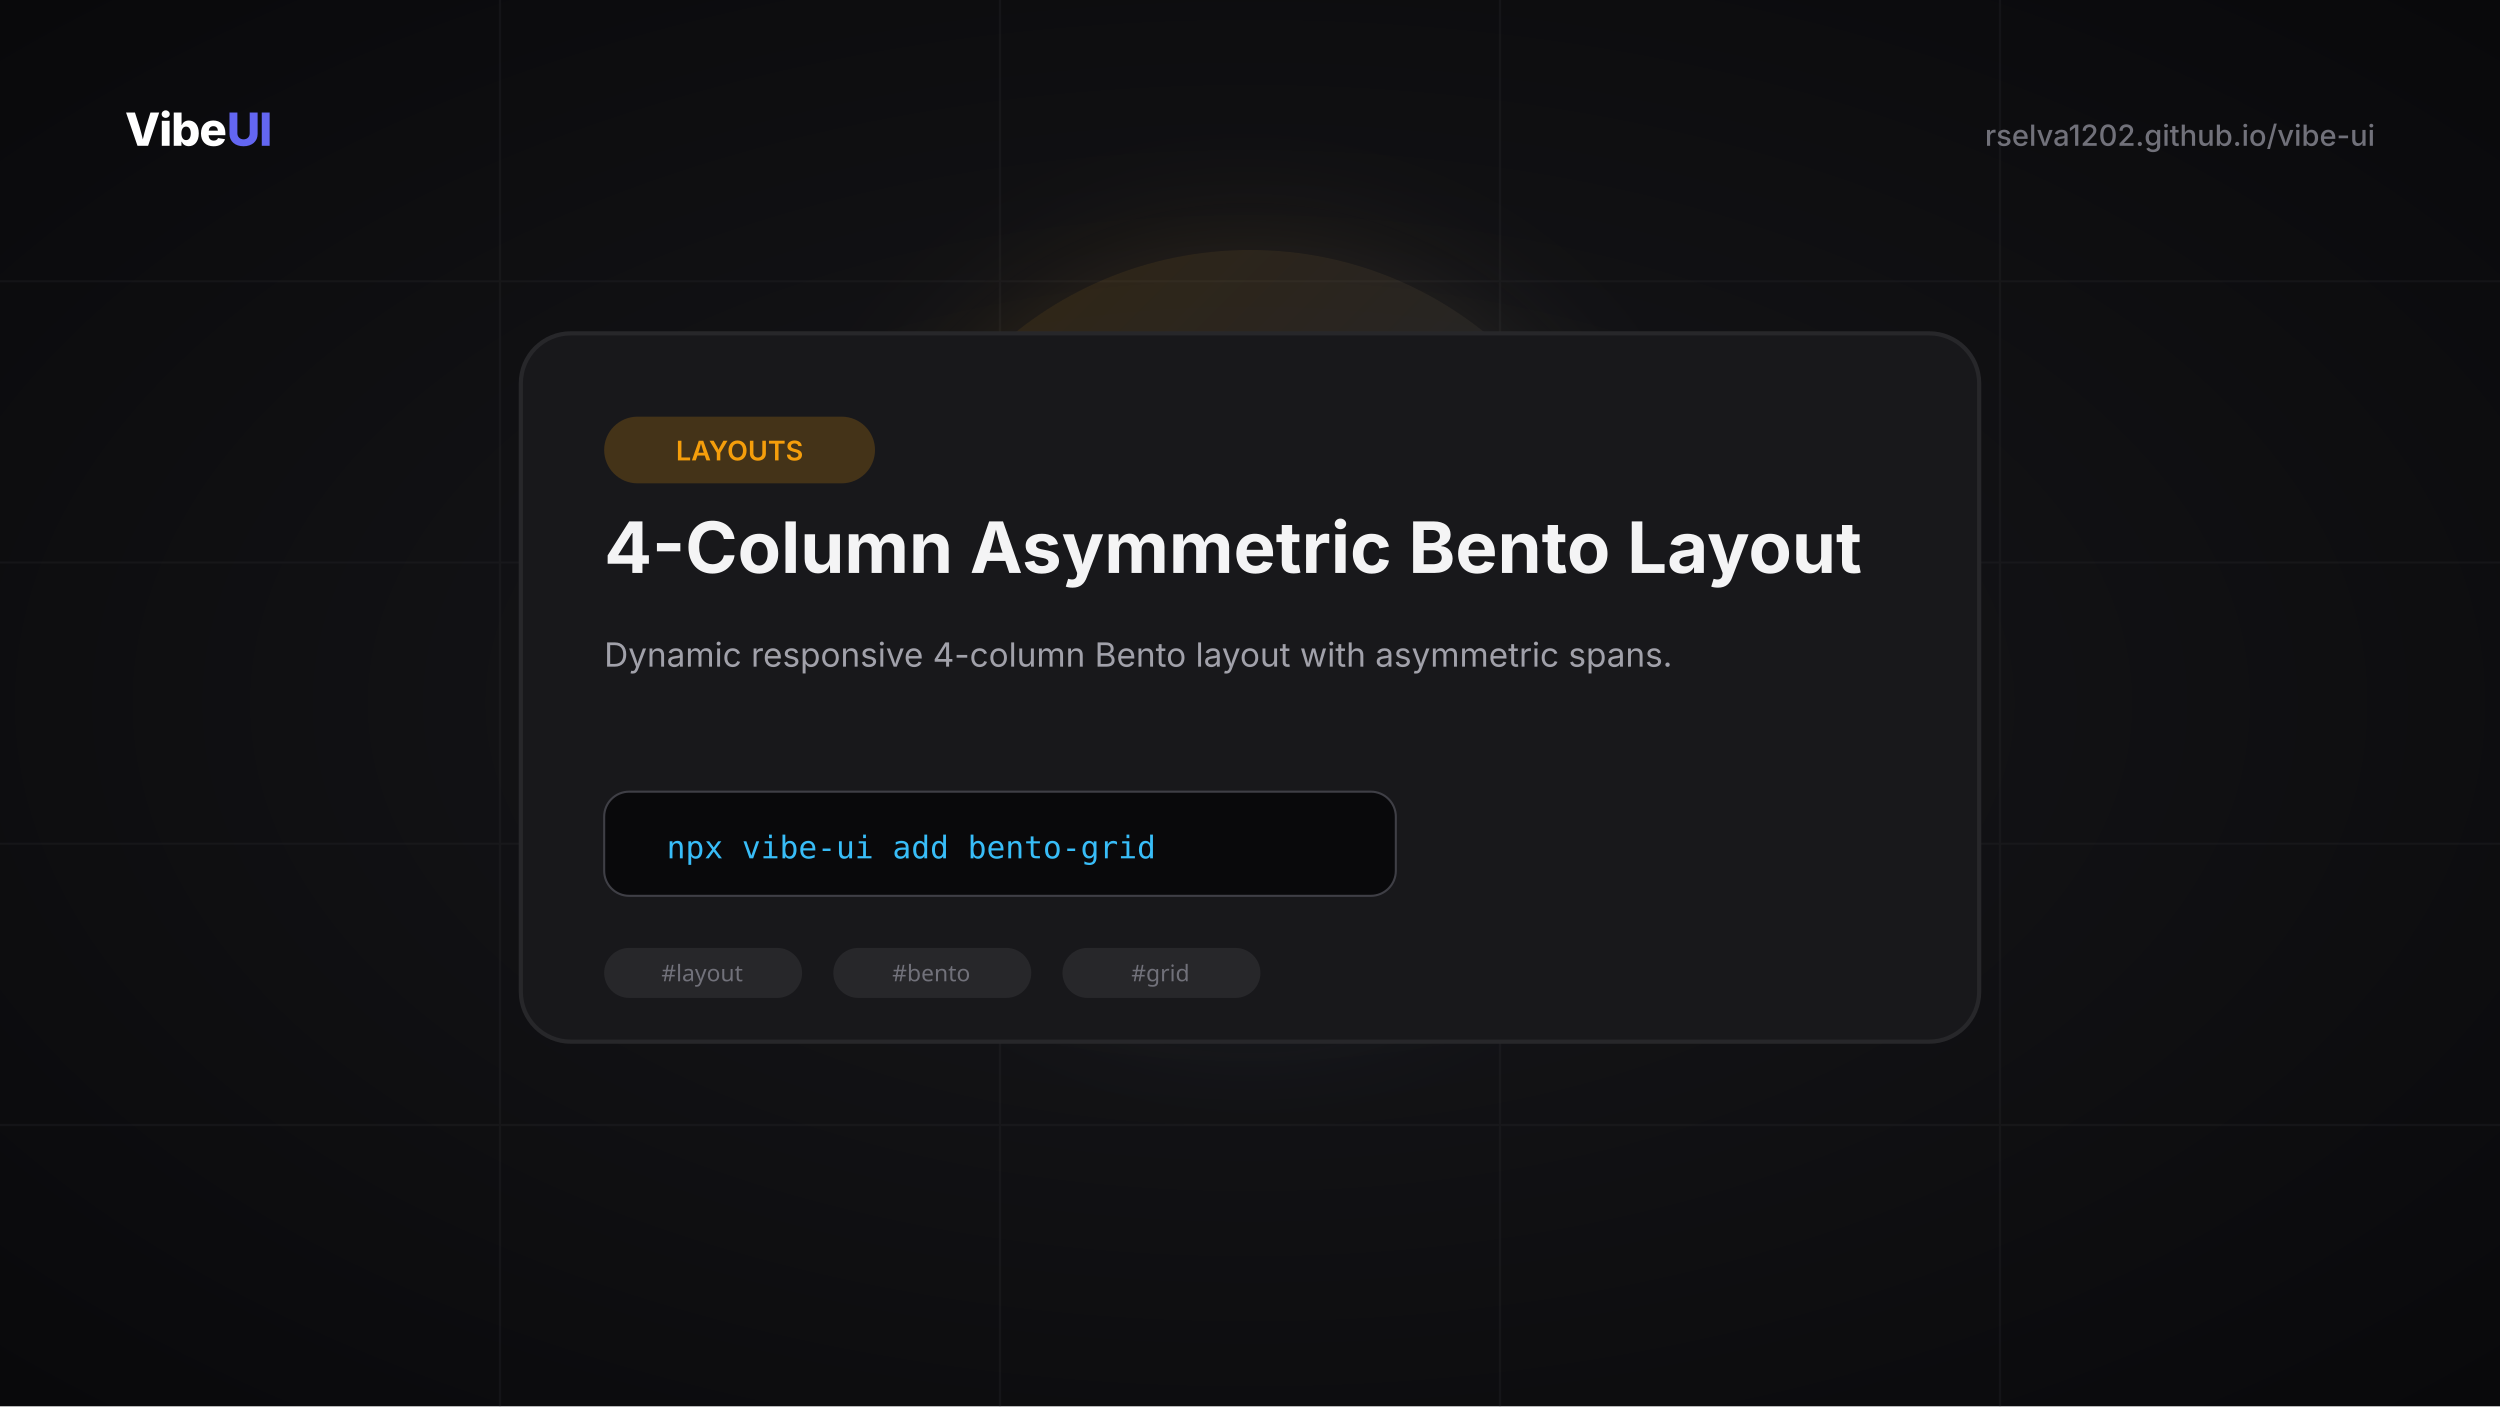
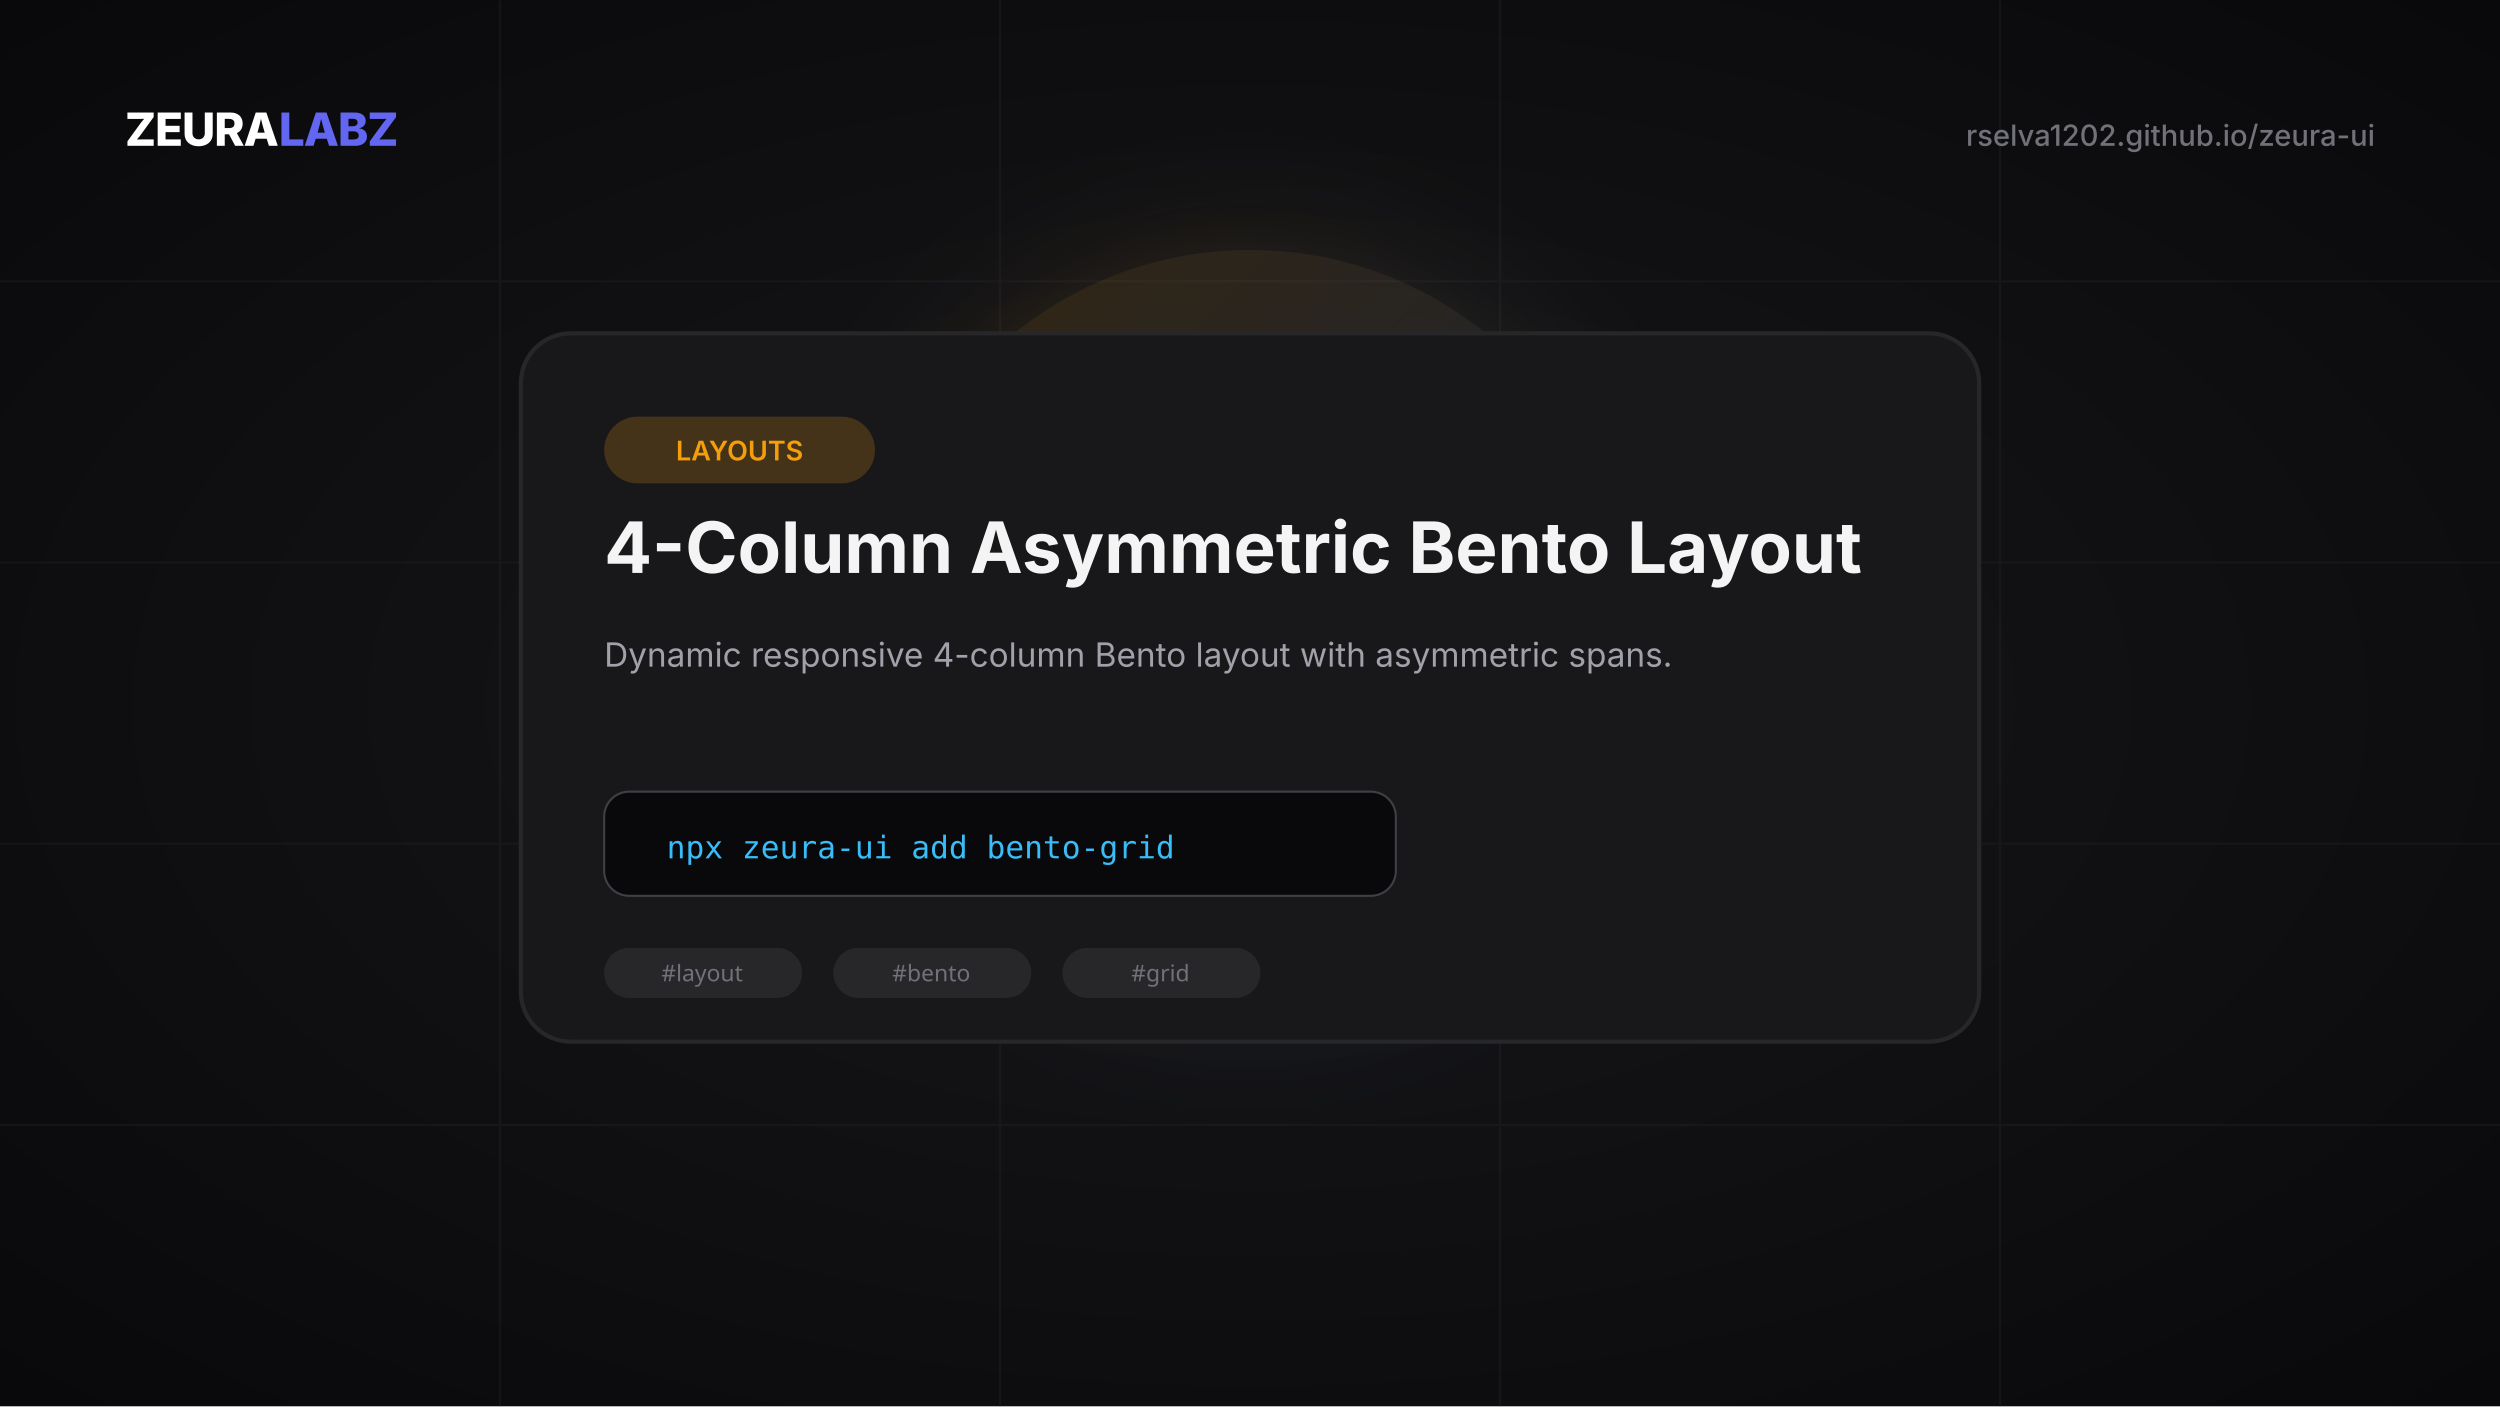
<svg xmlns="http://www.w3.org/2000/svg" viewBox="0 0 1200 675" width="1200" height="675">
  <defs>
    <radialGradient id="bgGrad" cx="50%" cy="50%" r="70%">
      <stop offset="0%" stop-color="#18181b" />
      <stop offset="100%" stop-color="#09090b" />
    </radialGradient>
    <linearGradient id="brandGrad" x1="0%" y1="0%" x2="100%" y2="100%">
      <stop offset="0%" stop-color="#f59e0b" />
      <stop offset="100%" stop-color="#3b82f6" />
    </linearGradient>
    <filter id="glow" x="-20%" y="-20%" width="140%" height="140%">
      <feGaussianBlur stdDeviation="30" result="blur" />
      <feComposite in="SourceGraphic" in2="blur" operator="over" />
    </filter>
  </defs>
  <rect width="1200" height="675" fill="url(#bgGrad)" />
  <g stroke="#27272a" stroke-width="1" opacity="0.3">
    <line x1="0" y1="135" x2="1200" y2="135" />
    <line x1="0" y1="270" x2="1200" y2="270" />
    <line x1="0" y1="405" x2="1200" y2="405" />
    <line x1="0" y1="540" x2="1200" y2="540" />
    <line x1="240" y1="0" x2="240" y2="675" />
    <line x1="480" y1="0" x2="480" y2="675" />
    <line x1="720" y1="0" x2="720" y2="675" />
    <line x1="960" y1="0" x2="960" y2="675" />
  </g>
  <circle cx="600" cy="300" r="180" fill="url(#brandGrad)" opacity="0.15" filter="url(#glow)" />
  <rect x="250" y="160" width="700" height="340" rx="24" fill="#18181b" stroke="#27272a" stroke-width="2" />
  <rect x="290" y="200" width="130" height="32" rx="16" fill="#f59e0b" opacity="0.2" />
  <text x="355" y="221" font-family="system-ui, -apple-system, sans-serif" font-size="13" font-weight="600" fill="#f59e0b" text-anchor="middle">
    LAYOUTS
  </text>
  <text x="290" y="275" font-family="system-ui, -apple-system, sans-serif" font-size="34" font-weight="700" fill="#f4f4f5">
    4-Column Asymmetric Bento Layout
  </text>
  <text x="290" y="320" font-family="system-ui, -apple-system, sans-serif" font-size="16" fill="#a1a1aa">
    Dynamic responsive 4-column Bento layout with asymmetric spans.
  </text>
  <rect x="290" y="380" width="380" height="50" rx="12" fill="#09090b" stroke="#3f3f46" stroke-width="1" />
  <text x="320" y="412" font-family="monospace, Consolas, sans-serif" font-size="15" fill="#38bdf8">
-     npx vibe-ui add bento-grid
+     npx zeura-ui add bento-grid
  </text>
  <g transform="translate(290, 455)">
    <rect x="0" y="0" width="95" height="24" rx="12" fill="#27272a" />
    <text x="47" y="16" font-family="system-ui, sans-serif" font-size="11" fill="#71717a" text-anchor="middle">#layout</text>
    <rect x="110" y="0" width="95" height="24" rx="12" fill="#27272a" />
    <text x="157" y="16" font-family="system-ui, sans-serif" font-size="11" fill="#71717a" text-anchor="middle">#bento</text>
    <rect x="220" y="0" width="95" height="24" rx="12" fill="#27272a" />
    <text x="267" y="16" font-family="system-ui, sans-serif" font-size="11" fill="#71717a" text-anchor="middle">#grid</text>
  </g>
  <text x="60" y="70" font-family="system-ui, -apple-system, sans-serif" font-size="22" font-weight="800" fill="#ffffff" letter-spacing="-0.5">
-     Vibe<tspan fill="#6366f1">UI</tspan>
+     ZEURA<tspan fill="#6366f1">LABZ</tspan>
  </text>
  <text x="1140" y="70" font-family="system-ui, -apple-system, sans-serif" font-size="14" font-weight="500" fill="#71717a" text-anchor="end">
-     rselva1202.github.io/vibe-ui
+     rselva1202.github.io/zeura-ui
  </text>
</svg>
